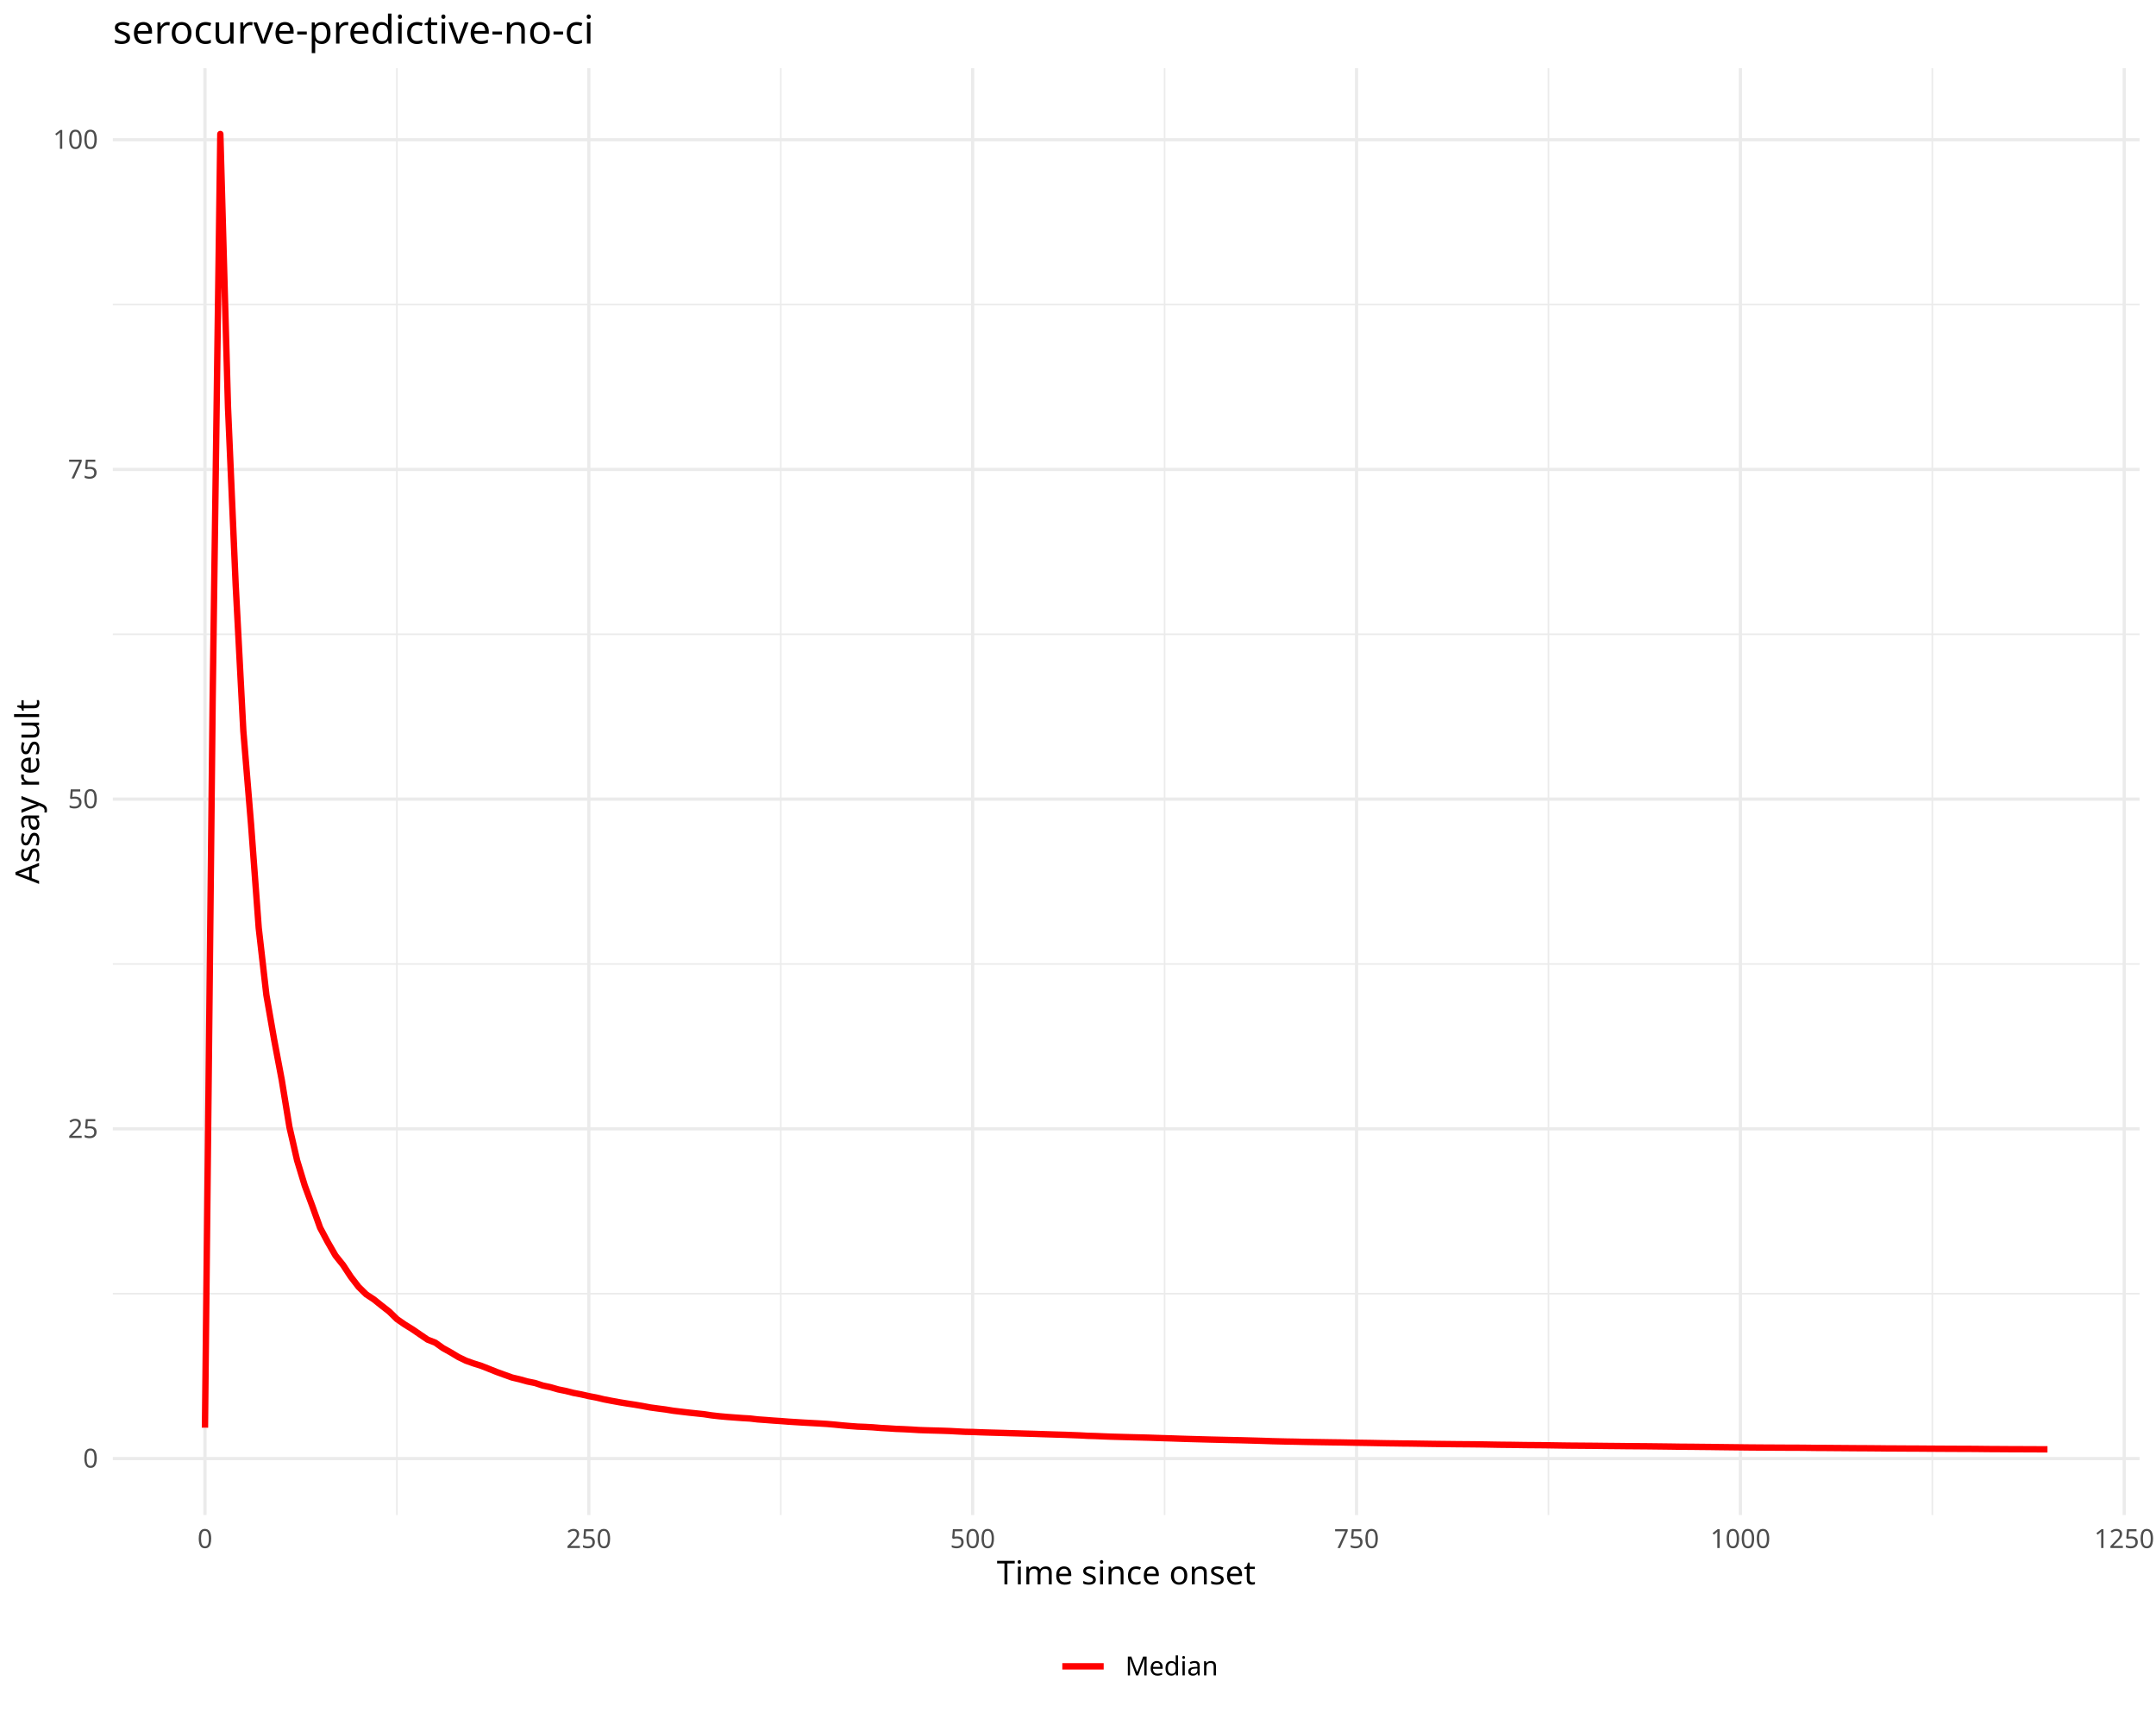
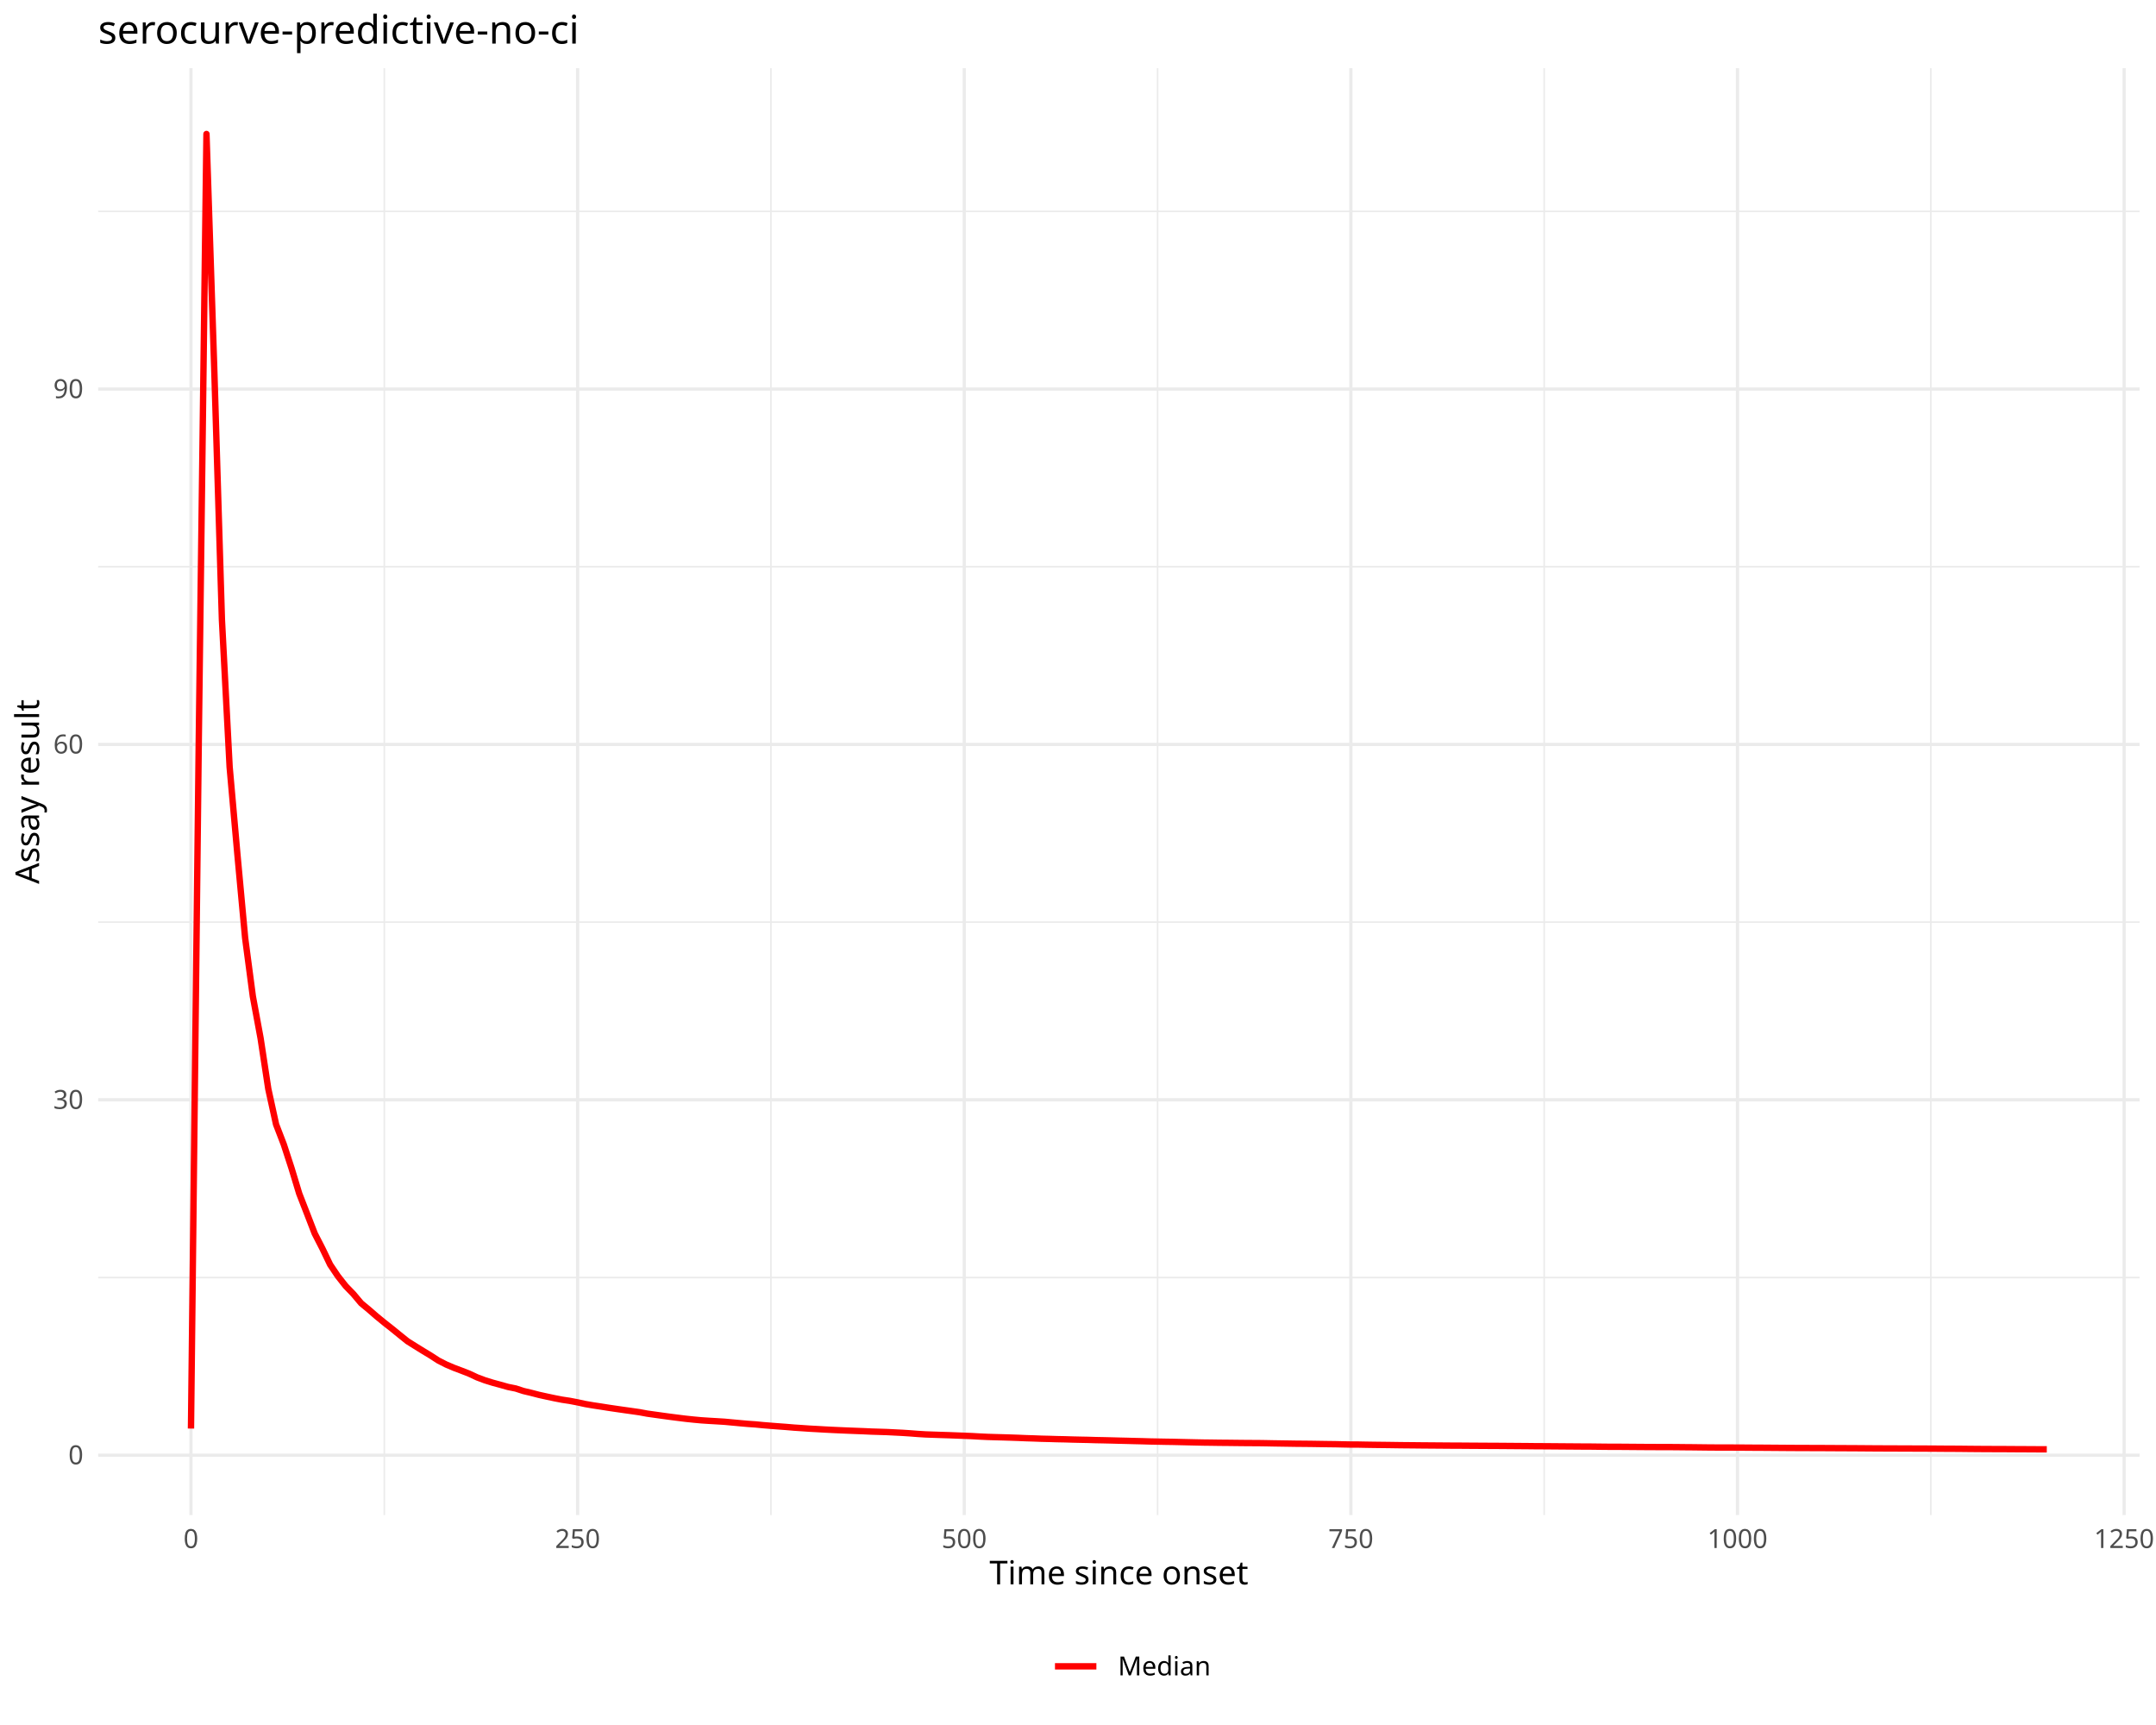
<svg xmlns="http://www.w3.org/2000/svg" class="svglite" data-engine-version="2.0" width="720.00pt" height="576.00pt" viewBox="0 0 720.00 576.00">
  <defs>
    <style type="text/css">
    .svglite line, .svglite polyline, .svglite polygon, .svglite path, .svglite rect, .svglite circle {
      fill: none;
      stroke: #000000;
      stroke-linecap: round;
      stroke-linejoin: round;
      stroke-miterlimit: 10.00;
    }
  </style>
  </defs>
  <rect width="100%" height="100%" style="stroke: none; fill: #FFFFFF;" />
  <defs>
    <clipPath id="cpMC4wMHw3MjAuMDB8MC4wMHw1NzYuMDA=">
      <rect x="0.00" y="0.00" width="720.00" height="576.00" />
    </clipPath>
  </defs>
  <g clip-path="url(#cpMC4wMHw3MjAuMDB8MC4wMHw1NzYuMDA=)">
    <rect x="0.00" y="0.00" width="720.00" height="576.00" style="stroke-width: 1.07; stroke: none; fill: #FFFFFF;" />
  </g>
  <defs>
-     <clipPath id="cpMzcuNjl8NzE0LjUyfDIyLjc4fDUwNS45MQ==">
-       <rect x="37.69" y="22.78" width="676.83" height="483.13" />
+     <clipPath id="cpMzIuNzl8NzE0LjUyfDIyLjc4fDUwNS45MQ==">
+       <rect x="32.79" y="22.78" width="681.73" height="483.13" />
    </clipPath>
  </defs>
-   <g clip-path="url(#cpMzcuNjl8NzE0LjUyfDIyLjc4fDUwNS45MQ==)">
-     <polyline points="37.69,431.98 714.52,431.98 " style="stroke-width: 0.53; stroke: #EBEBEB; stroke-linecap: butt;" />
-     <polyline points="37.69,321.88 714.52,321.88 " style="stroke-width: 0.53; stroke: #EBEBEB; stroke-linecap: butt;" />
-     <polyline points="37.69,211.79 714.52,211.79 " style="stroke-width: 0.53; stroke: #EBEBEB; stroke-linecap: butt;" />
-     <polyline points="37.69,101.70 714.52,101.70 " style="stroke-width: 0.53; stroke: #EBEBEB; stroke-linecap: butt;" />
-     <polyline points="132.55,505.91 132.55,22.78 " style="stroke-width: 0.53; stroke: #EBEBEB; stroke-linecap: butt;" />
-     <polyline points="260.74,505.91 260.74,22.78 " style="stroke-width: 0.53; stroke: #EBEBEB; stroke-linecap: butt;" />
-     <polyline points="388.92,505.91 388.92,22.78 " style="stroke-width: 0.53; stroke: #EBEBEB; stroke-linecap: butt;" />
-     <polyline points="517.11,505.91 517.11,22.78 " style="stroke-width: 0.53; stroke: #EBEBEB; stroke-linecap: butt;" />
-     <polyline points="645.30,505.91 645.30,22.78 " style="stroke-width: 0.53; stroke: #EBEBEB; stroke-linecap: butt;" />
-     <polyline points="37.69,487.02 714.52,487.02 " style="stroke-width: 1.07; stroke: #EBEBEB; stroke-linecap: butt;" />
-     <polyline points="37.69,376.93 714.52,376.93 " style="stroke-width: 1.07; stroke: #EBEBEB; stroke-linecap: butt;" />
-     <polyline points="37.69,266.84 714.52,266.84 " style="stroke-width: 1.07; stroke: #EBEBEB; stroke-linecap: butt;" />
-     <polyline points="37.69,156.75 714.52,156.75 " style="stroke-width: 1.07; stroke: #EBEBEB; stroke-linecap: butt;" />
-     <polyline points="37.69,46.66 714.52,46.66 " style="stroke-width: 1.07; stroke: #EBEBEB; stroke-linecap: butt;" />
-     <polyline points="68.45,505.91 68.45,22.78 " style="stroke-width: 1.07; stroke: #EBEBEB; stroke-linecap: butt;" />
-     <polyline points="196.64,505.91 196.64,22.78 " style="stroke-width: 1.07; stroke: #EBEBEB; stroke-linecap: butt;" />
-     <polyline points="324.83,505.91 324.83,22.78 " style="stroke-width: 1.07; stroke: #EBEBEB; stroke-linecap: butt;" />
-     <polyline points="453.02,505.91 453.02,22.78 " style="stroke-width: 1.07; stroke: #EBEBEB; stroke-linecap: butt;" />
-     <polyline points="581.21,505.91 581.21,22.78 " style="stroke-width: 1.07; stroke: #EBEBEB; stroke-linecap: butt;" />
-     <polyline points="709.39,505.91 709.39,22.78 " style="stroke-width: 1.07; stroke: #EBEBEB; stroke-linecap: butt;" />
-     <polyline points="68.45,476.72 71.02,233.45 73.58,44.74 76.14,136.00 78.71,195.36 81.27,244.18 83.84,275.28 86.40,309.87 88.96,332.25 91.53,347.03 94.09,360.60 96.65,376.31 99.22,387.49 101.78,395.90 104.35,402.85 106.91,409.98 109.47,414.78 112.04,419.25 114.60,422.45 117.16,426.34 119.73,429.68 122.29,432.20 124.86,433.90 127.42,435.95 129.98,437.95 132.55,440.46 135.11,442.24 137.67,443.82 140.24,445.58 142.80,447.32 145.37,448.33 147.93,450.15 150.49,451.57 153.06,453.12 155.62,454.36 158.18,455.27 160.75,456.08 163.31,457.09 165.88,458.12 168.44,459.05 171.00,459.97 173.57,460.58 176.13,461.29 178.69,461.81 181.26,462.65 183.82,463.20 186.39,463.94 188.95,464.46 191.51,465.11 194.08,465.60 196.64,466.18 199.20,466.67 201.77,467.28 204.33,467.77 206.90,468.24 209.46,468.66 212.02,469.05 214.59,469.49 217.15,469.97 219.72,470.32 222.28,470.65 224.84,471.07 227.41,471.38 229.97,471.68 232.53,471.95 235.10,472.22 237.66,472.61 240.23,472.90 242.79,473.13 245.35,473.32 247.92,473.51 250.48,473.66 253.04,473.96 255.61,474.14 258.17,474.34 260.74,474.51 263.30,474.71 265.86,474.87 268.43,475.03 270.99,475.17 273.55,475.31 276.12,475.47 278.68,475.69 281.25,475.95 283.81,476.17 286.37,476.36 288.94,476.46 291.50,476.60 294.06,476.81 296.63,476.95 299.19,477.12 301.76,477.22 304.32,477.35 306.88,477.51 309.45,477.60 312.01,477.67 314.57,477.74 317.14,477.83 319.70,477.97 322.27,478.10 324.83,478.15 327.39,478.26 329.96,478.34 332.52,478.41 335.08,478.48 337.65,478.56 340.21,478.63 342.78,478.71 345.34,478.78 347.90,478.87 350.47,478.95 353.03,479.03 355.59,479.10 358.16,479.20 360.72,479.30 363.29,479.44 365.85,479.51 368.41,479.62 370.98,479.72 373.54,479.79 376.10,479.86 378.67,479.93 381.23,479.99 383.80,480.06 386.36,480.15 388.92,480.23 391.49,480.31 394.05,480.40 396.61,480.48 399.18,480.55 401.74,480.62 404.31,480.69 406.87,480.75 409.43,480.81 412.00,480.87 414.56,480.92 417.12,480.99 419.69,481.06 422.25,481.14 424.82,481.23 427.38,481.29 429.94,481.35 432.51,481.39 435.07,481.45 437.63,481.50 440.20,481.54 442.76,481.58 445.33,481.62 447.89,481.65 450.45,481.70 453.02,481.75 455.58,481.79 458.14,481.83 460.71,481.88 463.27,481.93 465.84,481.96 468.40,482.00 470.96,482.02 473.53,482.06 476.09,482.10 478.65,482.14 481.22,482.17 483.78,482.20 486.35,482.23 488.91,482.25 491.47,482.27 494.04,482.30 496.60,482.34 499.16,482.39 501.73,482.43 504.29,482.45 506.86,482.49 509.42,482.53 511.98,482.55 514.55,482.57 517.11,482.60 519.67,482.64 522.24,482.68 524.80,482.71 527.37,482.73 529.93,482.75 532.49,482.77 535.06,482.80 537.62,482.83 540.18,482.85 542.75,482.88 545.31,482.90 547.88,482.92 550.44,482.94 553.00,482.97 555.57,483.00 558.13,483.03 560.70,483.07 563.26,483.09 565.82,483.11 568.39,483.14 570.95,483.16 573.51,483.20 576.08,483.23 578.64,483.26 581.21,483.29 583.77,483.32 586.33,483.34 588.90,483.36 591.46,483.37 594.02,483.39 596.59,483.40 599.15,483.41 601.72,483.42 604.28,483.45 606.84,483.48 609.41,483.49 611.97,483.51 614.53,483.53 617.10,483.55 619.66,483.57 622.23,483.58 624.79,483.60 627.35,483.62 629.92,483.65 632.48,483.66 635.04,483.68 637.61,483.69 640.17,483.70 642.74,483.72 645.30,483.74 647.86,483.75 650.43,483.77 652.99,483.78 655.55,483.79 658.12,483.80 660.68,483.82 663.25,483.85 665.81,483.87 668.37,483.88 670.94,483.90 673.50,483.90 676.06,483.92 678.63,483.93 681.19,483.94 683.76,483.95 " style="stroke-width: 2.13; stroke: #FF0000; stroke-linecap: butt;" />
+   <g clip-path="url(#cpMzIuNzl8NzE0LjUyfDIyLjc4fDUwNS45MQ==)">
+     <polyline points="32.79,426.58 714.52,426.58 " style="stroke-width: 0.53; stroke: #EBEBEB; stroke-linecap: butt;" />
+     <polyline points="32.79,307.91 714.52,307.91 " style="stroke-width: 0.53; stroke: #EBEBEB; stroke-linecap: butt;" />
+     <polyline points="32.79,189.24 714.52,189.24 " style="stroke-width: 0.53; stroke: #EBEBEB; stroke-linecap: butt;" />
+     <polyline points="32.79,70.57 714.52,70.57 " style="stroke-width: 0.53; stroke: #EBEBEB; stroke-linecap: butt;" />
+     <polyline points="128.34,505.91 128.34,22.78 " style="stroke-width: 0.53; stroke: #EBEBEB; stroke-linecap: butt;" />
+     <polyline points="257.45,505.91 257.45,22.78 " style="stroke-width: 0.53; stroke: #EBEBEB; stroke-linecap: butt;" />
+     <polyline points="386.57,505.91 386.57,22.78 " style="stroke-width: 0.53; stroke: #EBEBEB; stroke-linecap: butt;" />
+     <polyline points="515.68,505.91 515.68,22.78 " style="stroke-width: 0.53; stroke: #EBEBEB; stroke-linecap: butt;" />
+     <polyline points="644.80,505.91 644.80,22.78 " style="stroke-width: 0.53; stroke: #EBEBEB; stroke-linecap: butt;" />
+     <polyline points="32.79,485.91 714.52,485.91 " style="stroke-width: 1.07; stroke: #EBEBEB; stroke-linecap: butt;" />
+     <polyline points="32.79,367.24 714.52,367.24 " style="stroke-width: 1.07; stroke: #EBEBEB; stroke-linecap: butt;" />
+     <polyline points="32.79,248.58 714.52,248.58 " style="stroke-width: 1.07; stroke: #EBEBEB; stroke-linecap: butt;" />
+     <polyline points="32.79,129.91 714.52,129.91 " style="stroke-width: 1.07; stroke: #EBEBEB; stroke-linecap: butt;" />
+     <polyline points="63.78,505.91 63.78,22.78 " style="stroke-width: 1.07; stroke: #EBEBEB; stroke-linecap: butt;" />
+     <polyline points="192.90,505.91 192.90,22.78 " style="stroke-width: 1.07; stroke: #EBEBEB; stroke-linecap: butt;" />
+     <polyline points="322.01,505.91 322.01,22.78 " style="stroke-width: 1.07; stroke: #EBEBEB; stroke-linecap: butt;" />
+     <polyline points="451.13,505.91 451.13,22.78 " style="stroke-width: 1.07; stroke: #EBEBEB; stroke-linecap: butt;" />
+     <polyline points="580.24,505.91 580.24,22.78 " style="stroke-width: 1.07; stroke: #EBEBEB; stroke-linecap: butt;" />
+     <polyline points="709.36,505.91 709.36,22.78 " style="stroke-width: 1.07; stroke: #EBEBEB; stroke-linecap: butt;" />
+     <polyline points="63.78,477.02 66.36,248.77 68.95,44.74 71.53,122.49 74.11,206.91 76.69,256.15 79.27,285.17 81.86,313.17 84.44,332.72 87.02,346.66 89.60,363.62 92.19,375.44 94.77,382.14 97.35,390.06 99.93,398.57 102.52,405.22 105.10,411.89 107.68,416.92 110.26,422.29 112.84,426.12 115.43,429.41 118.01,432.08 120.59,435.15 123.17,437.29 125.76,439.54 128.34,441.65 130.92,443.68 133.50,445.78 136.09,447.86 138.67,449.48 141.25,451.08 143.83,452.64 146.41,454.31 149.00,455.63 151.58,456.73 154.16,457.70 156.74,458.71 159.33,459.92 161.91,460.89 164.49,461.69 167.07,462.39 169.66,463.12 172.24,463.64 174.82,464.48 177.40,465.09 179.98,465.76 182.57,466.33 185.15,466.88 187.73,467.38 190.31,467.77 192.90,468.27 195.48,468.83 198.06,469.27 200.64,469.66 203.23,470.07 205.81,470.45 208.39,470.82 210.97,471.18 213.55,471.55 216.14,472.03 218.72,472.39 221.30,472.75 223.88,473.10 226.47,473.43 229.05,473.75 231.63,474.02 234.21,474.26 236.80,474.43 239.38,474.58 241.96,474.74 244.54,474.98 247.12,475.22 249.71,475.45 252.29,475.63 254.87,475.88 257.45,476.09 260.04,476.29 262.62,476.48 265.20,476.70 267.78,476.87 270.37,477.05 272.95,477.19 275.53,477.34 278.11,477.47 280.69,477.59 283.28,477.70 285.86,477.80 288.44,477.90 291.02,478.02 293.61,478.10 296.19,478.18 298.77,478.31 301.35,478.44 303.94,478.61 306.52,478.81 309.10,478.97 311.68,479.06 314.26,479.15 316.85,479.23 319.43,479.33 322.01,479.43 324.59,479.53 327.18,479.68 329.76,479.80 332.34,479.88 334.92,479.95 337.50,480.03 340.09,480.12 342.67,480.23 345.25,480.31 347.83,480.41 350.42,480.47 353.00,480.55 355.58,480.60 358.16,480.68 360.75,480.74 363.33,480.79 365.91,480.87 368.49,480.92 371.07,480.98 373.66,481.05 376.24,481.11 378.82,481.18 381.40,481.24 383.99,481.32 386.57,481.37 389.15,481.42 391.73,481.46 394.32,481.52 396.90,481.58 399.48,481.64 402.06,481.69 404.64,481.72 407.23,481.76 409.81,481.78 412.39,481.81 414.97,481.84 417.56,481.86 420.14,481.87 422.72,481.91 425.30,481.96 427.89,482.00 430.47,482.04 433.05,482.08 435.63,482.10 438.21,482.13 440.80,482.17 443.38,482.21 445.96,482.24 448.54,482.30 451.13,482.35 453.71,482.36 456.29,482.41 458.87,482.45 461.46,482.48 464.04,482.51 466.62,482.55 469.20,482.58 471.78,482.60 474.37,482.63 476.95,482.65 479.53,482.67 482.11,482.69 484.70,482.71 487.28,482.72 489.86,482.74 492.44,482.76 495.03,482.77 497.61,482.79 500.19,482.80 502.77,482.82 505.35,482.84 507.94,482.86 510.52,482.88 513.10,482.91 515.68,482.92 518.27,482.94 520.85,482.96 523.43,482.98 526.01,483.00 528.60,483.02 531.18,483.03 533.76,483.06 536.34,483.09 538.92,483.10 541.51,483.11 544.09,483.13 546.67,483.15 549.25,483.17 551.84,483.18 554.42,483.20 557.00,483.20 559.58,483.21 562.16,483.24 564.75,483.26 567.33,483.29 569.91,483.32 572.49,483.34 575.08,483.35 577.66,483.35 580.24,483.37 582.82,483.38 585.41,483.40 587.99,483.41 590.57,483.43 593.15,483.45 595.73,483.47 598.32,483.49 600.90,483.50 603.48,483.51 606.06,483.52 608.65,483.53 611.23,483.54 613.81,483.56 616.39,483.57 618.98,483.58 621.56,483.60 624.14,483.62 626.72,483.64 629.30,483.65 631.89,483.66 634.47,483.67 637.05,483.68 639.63,483.69 642.22,483.70 644.80,483.71 647.38,483.73 649.96,483.75 652.55,483.76 655.13,483.78 657.71,483.81 660.29,483.83 662.87,483.85 665.46,483.86 668.04,483.87 670.62,483.88 673.20,483.90 675.79,483.91 678.37,483.93 680.95,483.94 683.53,483.95 " style="stroke-width: 2.13; stroke: #FF0000; stroke-linecap: butt;" />
  </g>
  <g clip-path="url(#cpMC4wMHw3MjAuMDB8MC4wMHw1NzYuMDA=)">
-     <text x="32.76" y="490.05" text-anchor="end" style="font-size: 8.80px; fill: #4D4D4D; font-family: sans;" textLength="4.89px" lengthAdjust="spacingAndGlyphs">0</text>
-     <text x="32.76" y="379.96" text-anchor="end" style="font-size: 8.80px; fill: #4D4D4D; font-family: sans;" textLength="9.79px" lengthAdjust="spacingAndGlyphs">25</text>
-     <text x="32.76" y="269.87" text-anchor="end" style="font-size: 8.80px; fill: #4D4D4D; font-family: sans;" textLength="9.79px" lengthAdjust="spacingAndGlyphs">50</text>
-     <text x="32.76" y="159.77" text-anchor="end" style="font-size: 8.80px; fill: #4D4D4D; font-family: sans;" textLength="9.79px" lengthAdjust="spacingAndGlyphs">75</text>
-     <text x="32.76" y="49.68" text-anchor="end" style="font-size: 8.80px; fill: #4D4D4D; font-family: sans;" textLength="14.68px" lengthAdjust="spacingAndGlyphs">100</text>
-     <text x="68.45" y="516.90" text-anchor="middle" style="font-size: 8.80px; fill: #4D4D4D; font-family: sans;" textLength="4.89px" lengthAdjust="spacingAndGlyphs">0</text>
-     <text x="196.64" y="516.90" text-anchor="middle" style="font-size: 8.80px; fill: #4D4D4D; font-family: sans;" textLength="14.68px" lengthAdjust="spacingAndGlyphs">250</text>
-     <text x="324.83" y="516.90" text-anchor="middle" style="font-size: 8.80px; fill: #4D4D4D; font-family: sans;" textLength="14.68px" lengthAdjust="spacingAndGlyphs">500</text>
-     <text x="453.02" y="516.90" text-anchor="middle" style="font-size: 8.80px; fill: #4D4D4D; font-family: sans;" textLength="14.68px" lengthAdjust="spacingAndGlyphs">750</text>
-     <text x="581.21" y="516.90" text-anchor="middle" style="font-size: 8.80px; fill: #4D4D4D; font-family: sans;" textLength="19.58px" lengthAdjust="spacingAndGlyphs">1000</text>
-     <text x="709.39" y="516.90" text-anchor="middle" style="font-size: 8.80px; fill: #4D4D4D; font-family: sans;" textLength="19.58px" lengthAdjust="spacingAndGlyphs">1250</text>
-     <text x="376.10" y="529.04" text-anchor="middle" style="font-size: 11.00px; font-family: sans;" textLength="83.16px" lengthAdjust="spacingAndGlyphs">Time since onset</text>
+     <text x="27.86" y="488.94" text-anchor="end" style="font-size: 8.80px; fill: #4D4D4D; font-family: sans;" textLength="4.89px" lengthAdjust="spacingAndGlyphs">0</text>
+     <text x="27.86" y="370.27" text-anchor="end" style="font-size: 8.80px; fill: #4D4D4D; font-family: sans;" textLength="9.79px" lengthAdjust="spacingAndGlyphs">30</text>
+     <text x="27.86" y="251.60" text-anchor="end" style="font-size: 8.80px; fill: #4D4D4D; font-family: sans;" textLength="9.79px" lengthAdjust="spacingAndGlyphs">60</text>
+     <text x="27.86" y="132.93" text-anchor="end" style="font-size: 8.80px; fill: #4D4D4D; font-family: sans;" textLength="9.79px" lengthAdjust="spacingAndGlyphs">90</text>
+     <text x="63.78" y="516.90" text-anchor="middle" style="font-size: 8.80px; fill: #4D4D4D; font-family: sans;" textLength="4.89px" lengthAdjust="spacingAndGlyphs">0</text>
+     <text x="192.90" y="516.90" text-anchor="middle" style="font-size: 8.80px; fill: #4D4D4D; font-family: sans;" textLength="14.68px" lengthAdjust="spacingAndGlyphs">250</text>
+     <text x="322.01" y="516.90" text-anchor="middle" style="font-size: 8.80px; fill: #4D4D4D; font-family: sans;" textLength="14.68px" lengthAdjust="spacingAndGlyphs">500</text>
+     <text x="451.13" y="516.90" text-anchor="middle" style="font-size: 8.80px; fill: #4D4D4D; font-family: sans;" textLength="14.68px" lengthAdjust="spacingAndGlyphs">750</text>
+     <text x="580.24" y="516.90" text-anchor="middle" style="font-size: 8.80px; fill: #4D4D4D; font-family: sans;" textLength="19.58px" lengthAdjust="spacingAndGlyphs">1000</text>
+     <text x="709.36" y="516.90" text-anchor="middle" style="font-size: 8.80px; fill: #4D4D4D; font-family: sans;" textLength="19.58px" lengthAdjust="spacingAndGlyphs">1250</text>
+     <text x="373.66" y="529.04" text-anchor="middle" style="font-size: 11.00px; font-family: sans;" textLength="83.16px" lengthAdjust="spacingAndGlyphs">Time since onset</text>
    <text transform="translate(13.05,264.35) rotate(-90)" text-anchor="middle" style="font-size: 11.00px; font-family: sans;" textLength="59.93px" lengthAdjust="spacingAndGlyphs">Assay result</text>
-     <line x1="354.76" y1="556.40" x2="368.58" y2="556.40" style="stroke-width: 2.13; stroke: #FF0000; stroke-linecap: butt;" />
-     <text x="375.79" y="559.43" style="font-size: 8.80px; font-family: sans;" textLength="28.87px" lengthAdjust="spacingAndGlyphs">Median</text>
-     <text x="37.69" y="14.56" style="font-size: 13.20px; font-family: sans;" textLength="151.88px" lengthAdjust="spacingAndGlyphs">serocurve-predictive-no-ci</text>
+     <line x1="352.31" y1="556.40" x2="366.14" y2="556.40" style="stroke-width: 2.13; stroke: #FF0000; stroke-linecap: butt;" />
+     <text x="373.34" y="559.43" style="font-size: 8.80px; font-family: sans;" textLength="28.87px" lengthAdjust="spacingAndGlyphs">Median</text>
+     <text x="32.79" y="14.56" style="font-size: 13.20px; font-family: sans;" textLength="151.88px" lengthAdjust="spacingAndGlyphs">serocurve-predictive-no-ci</text>
  </g>
</svg>
